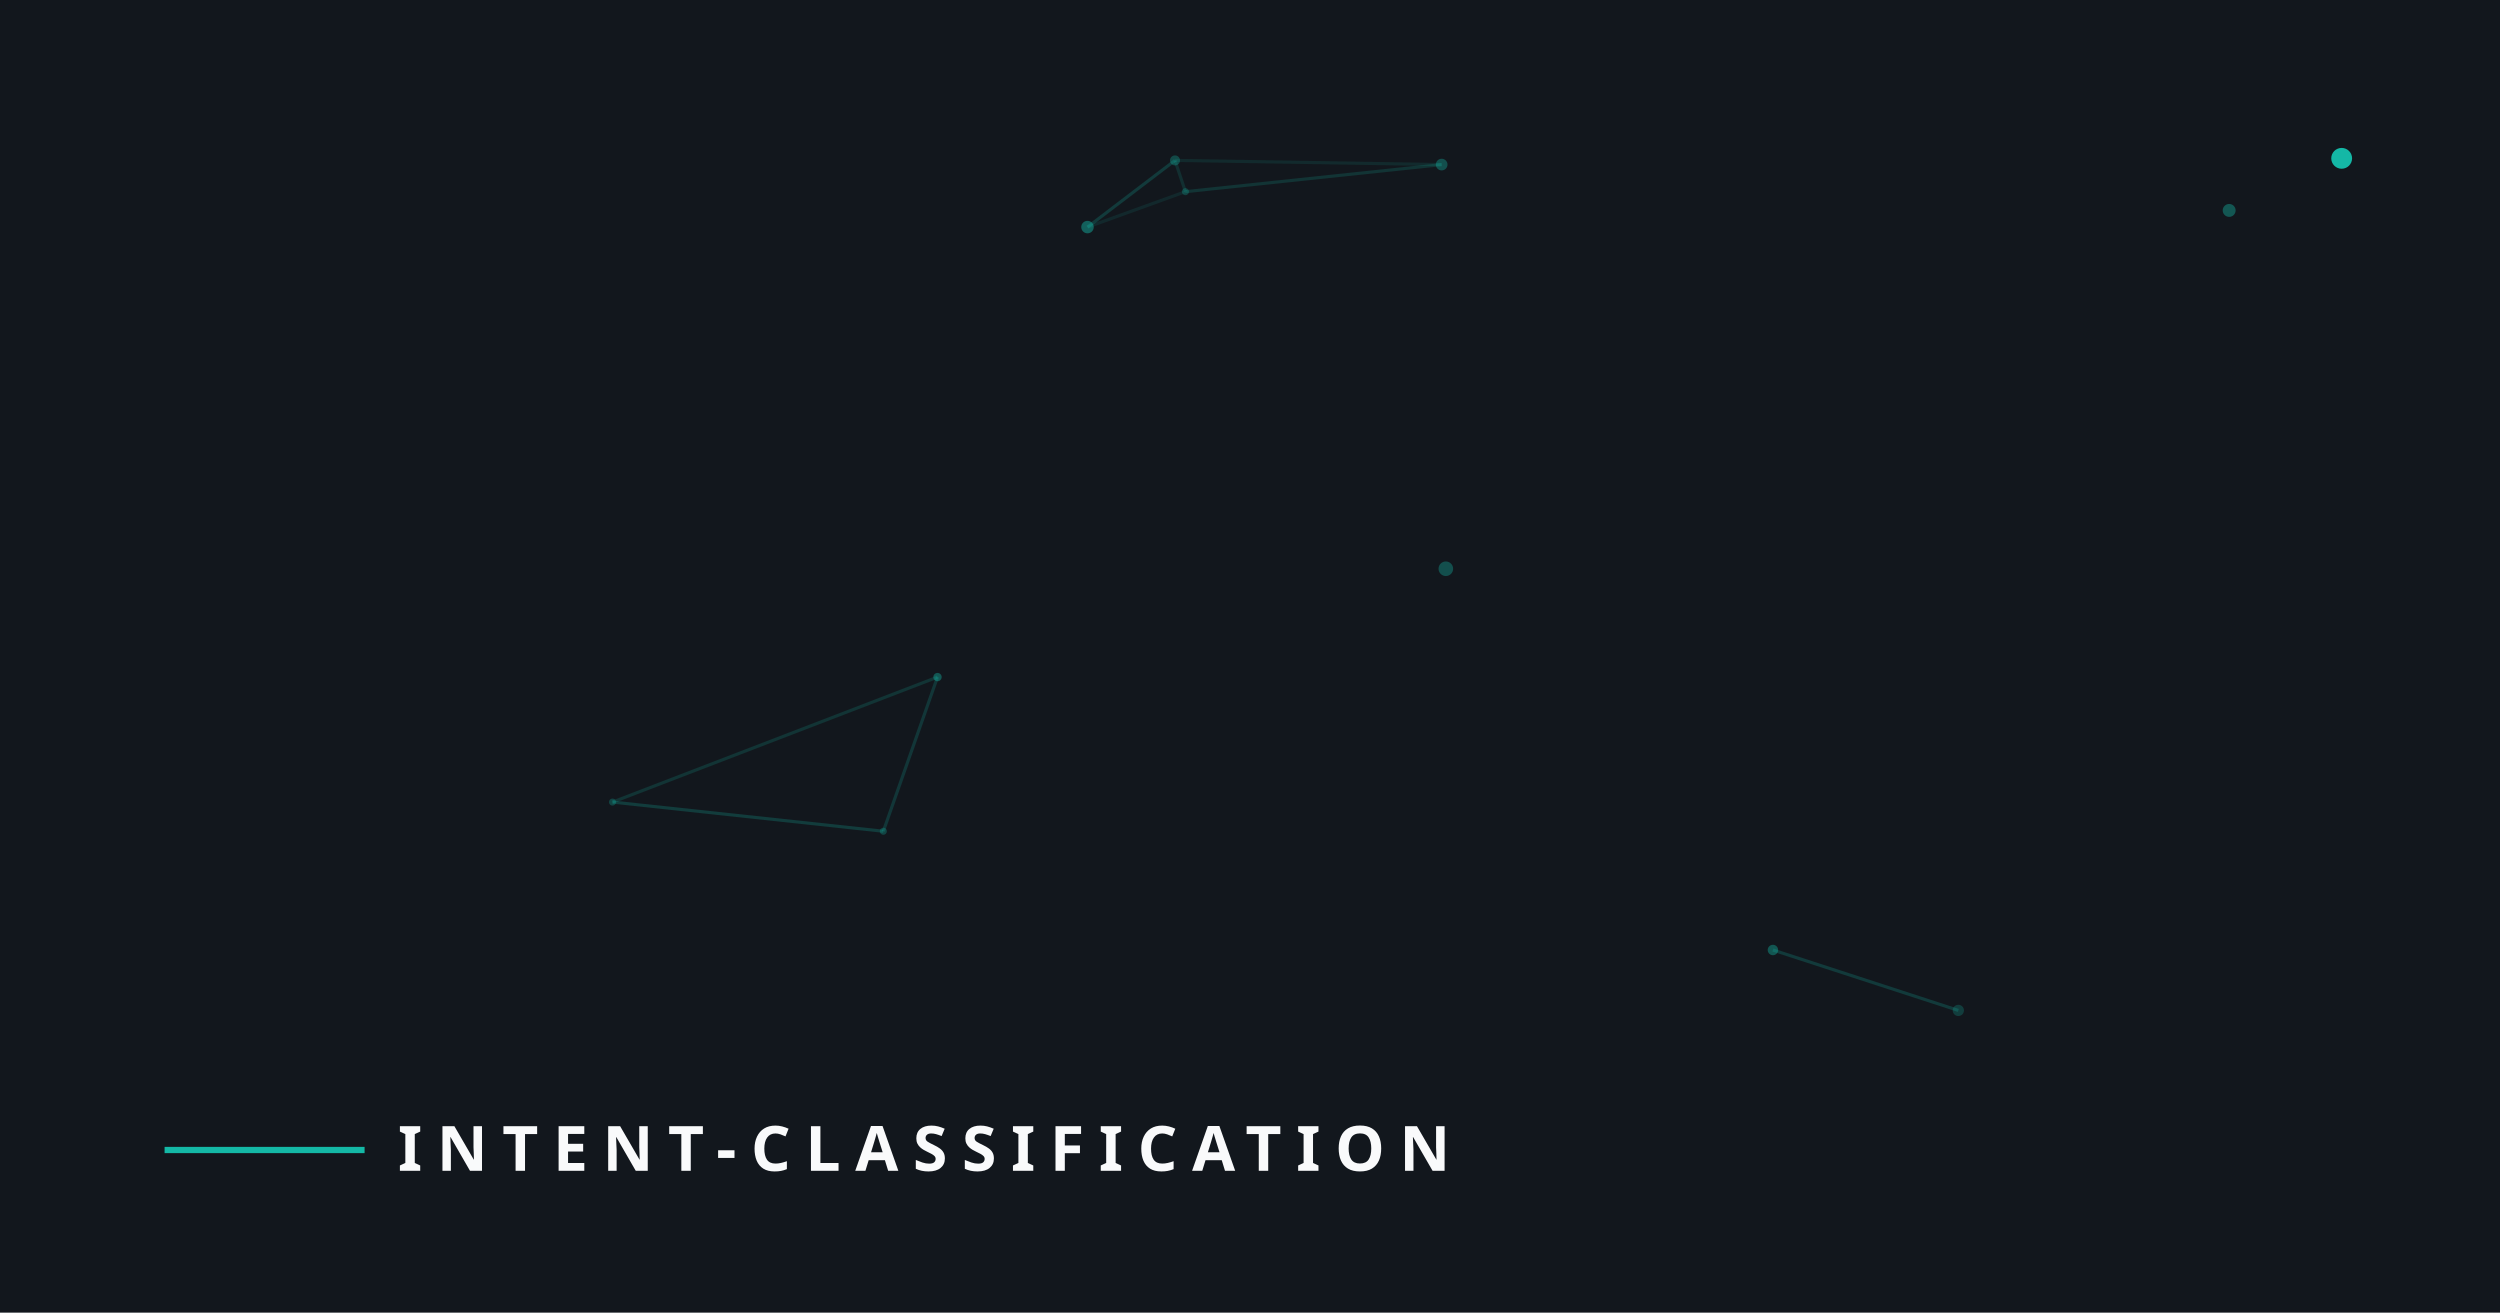
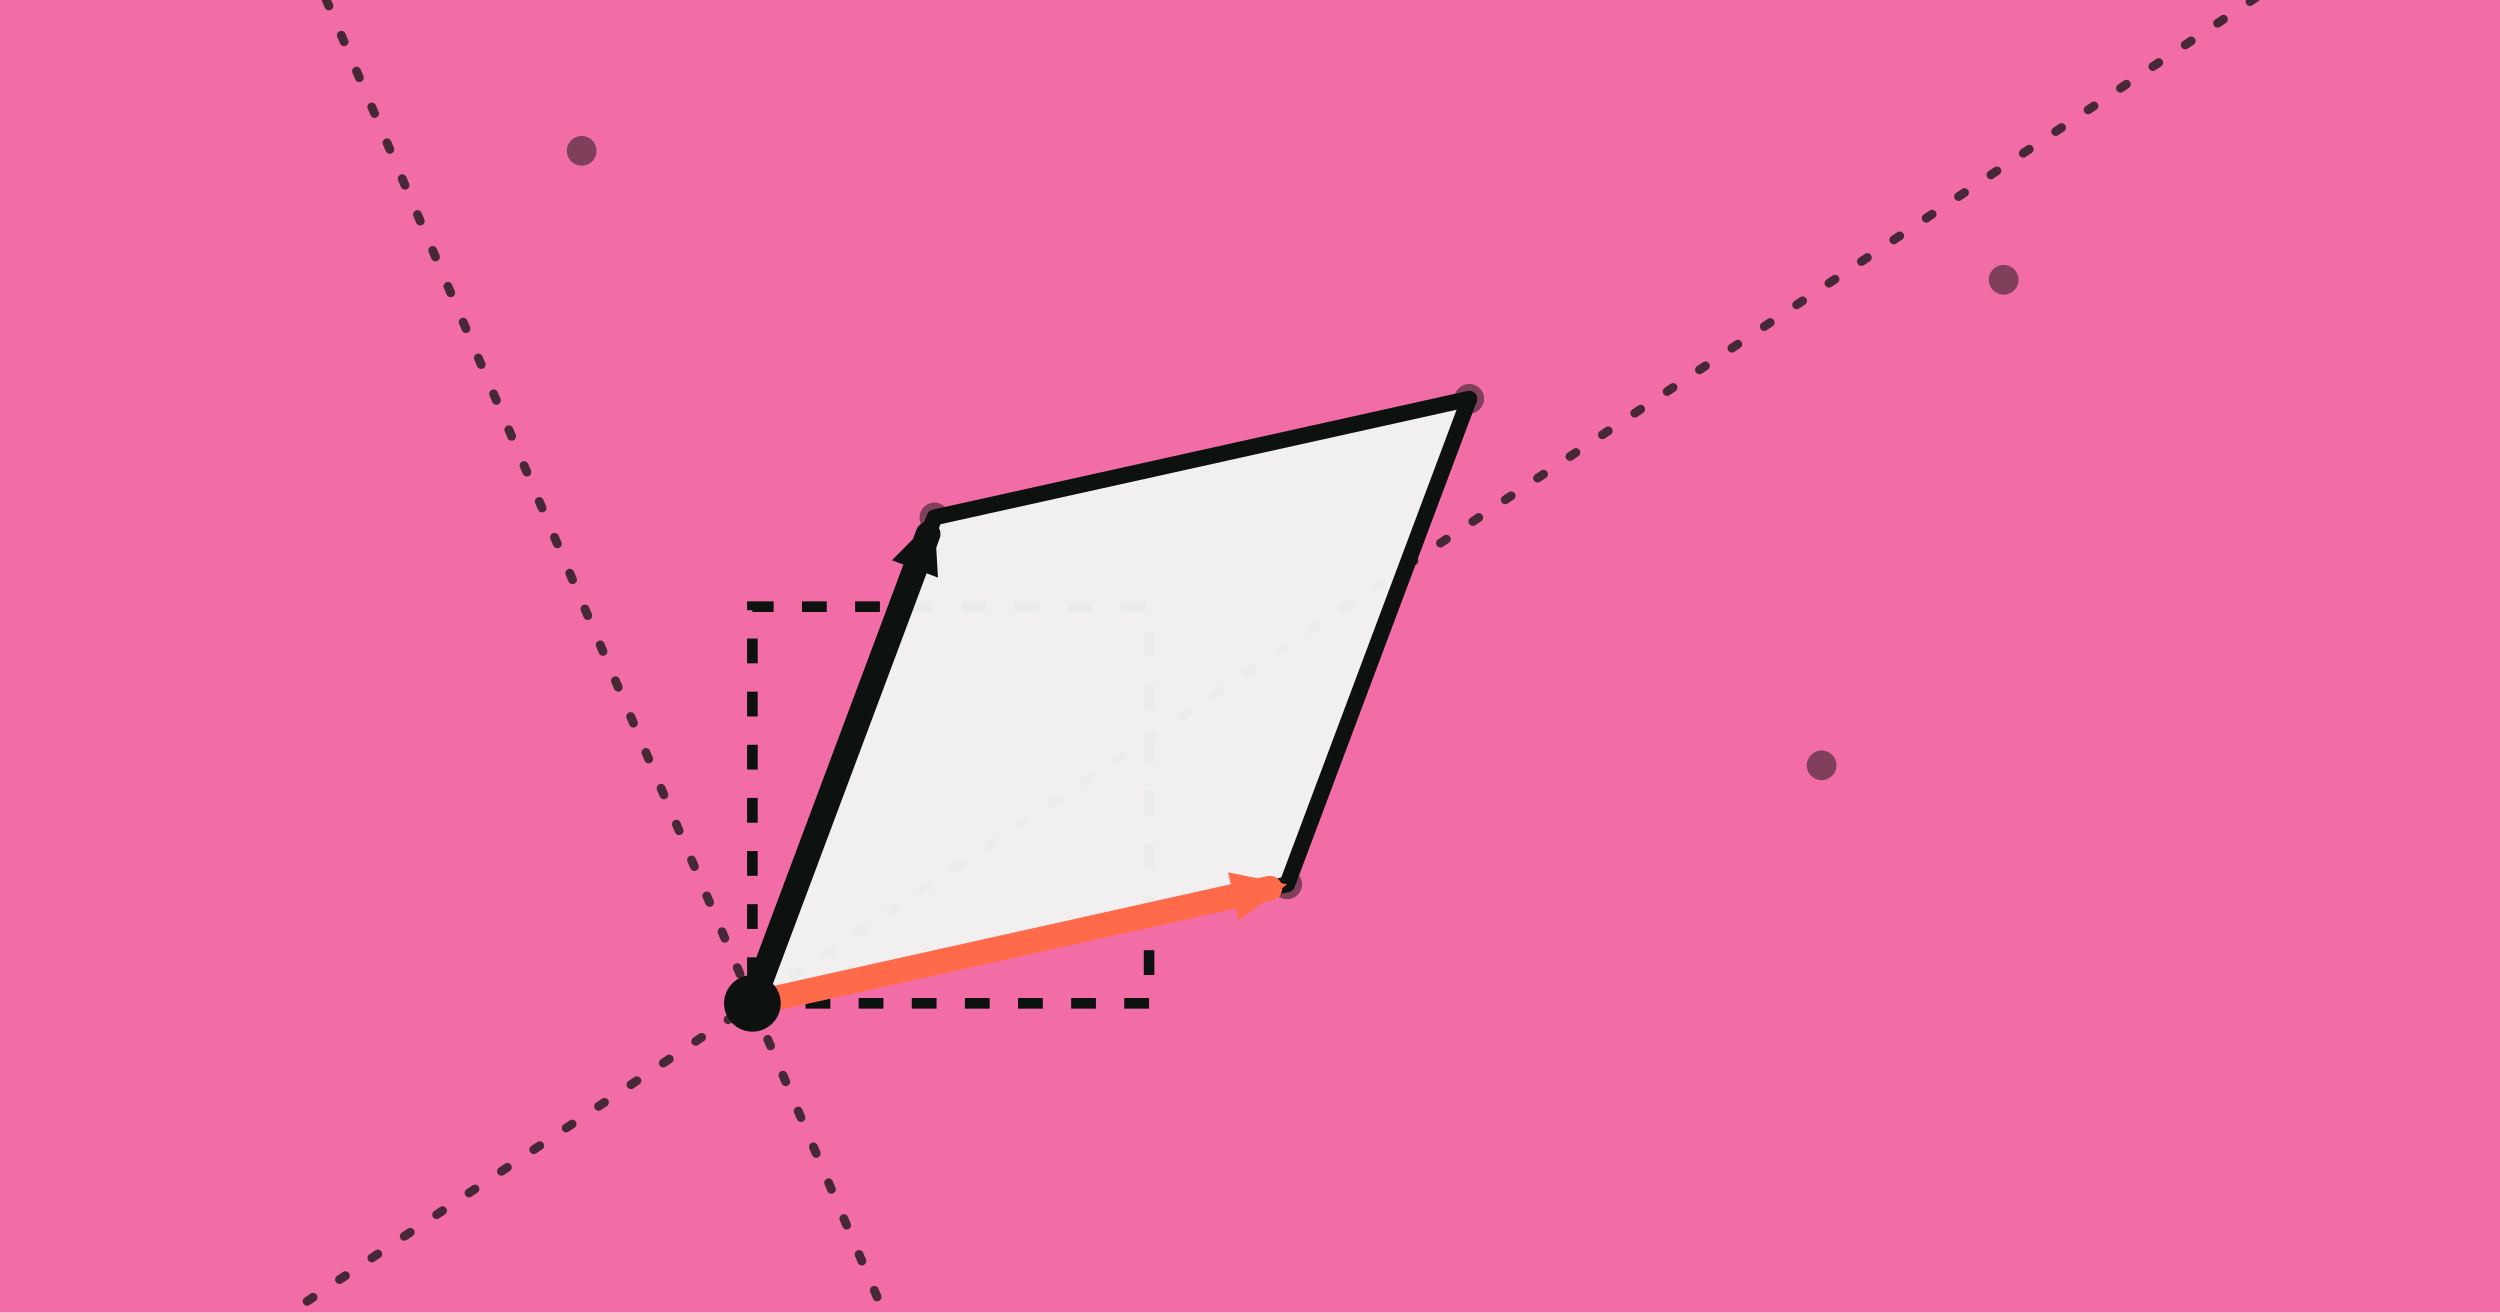
<svg xmlns="http://www.w3.org/2000/svg" viewBox="0 0 1200 630" width="1200" height="630">
-   <rect width="1200" height="630" fill="#0d1117" />
-   <rect x="0" y="0" width="1200" height="630" fill="#151b23" opacity="0.55" />
-   <g>
-     <line x1="522" y1="109" x2="564" y2="77" stroke="rgba(20,184,166,0.22)" stroke-width="1.5" />
-     <line x1="522" y1="109" x2="569" y2="92" stroke="rgba(20,184,166,0.11)" stroke-width="1.5" />
-     <line x1="450" y1="325" x2="294" y2="385" stroke="rgba(20,184,166,0.18)" stroke-width="1.5" />
-     <line x1="450" y1="325" x2="424" y2="399" stroke="rgba(20,184,166,0.20)" stroke-width="1.5" />
-     <line x1="940" y1="485" x2="851" y2="456" stroke="rgba(20,184,166,0.22)" stroke-width="1.5" />
-     <line x1="564" y1="77" x2="569" y2="92" stroke="rgba(20,184,166,0.15)" stroke-width="1.5" />
-     <line x1="564" y1="77" x2="692" y2="79" stroke="rgba(20,184,166,0.12)" stroke-width="1.5" />
-     <line x1="569" y1="92" x2="692" y2="79" stroke="rgba(20,184,166,0.18)" stroke-width="1.5" />
-     <line x1="294" y1="385" x2="424" y2="399" stroke="rgba(20,184,166,0.23)" stroke-width="1.5" />
-     <circle cx="522" cy="109" r="3.0" fill="rgba(20,184,166,0.46)" />
-     <circle cx="450" cy="325" r="2.0" fill="rgba(20,184,166,0.40)" />
-     <circle cx="940" cy="485" r="2.7" fill="rgba(20,184,166,0.24)" />
-     <circle cx="564" cy="77" r="2.4" fill="rgba(20,184,166,0.31)" />
-     <circle cx="1070" cy="101" r="3.1" fill="rgba(20,184,166,0.40)" />
-     <circle cx="694" cy="273" r="3.5" fill="rgba(20,184,166,0.35)" />
-     <circle cx="569" cy="92" r="1.7" fill="rgba(20,184,166,0.26)" />
-     <circle cx="294" cy="385" r="1.7" fill="rgba(20,184,166,0.28)" />
-     <circle cx="424" cy="399" r="1.7" fill="rgba(20,184,166,0.28)" />
-     <circle cx="851" cy="456" r="2.5" fill="rgba(20,184,166,0.39)" />
-     <circle cx="692" cy="79" r="2.8" fill="rgba(20,184,166,0.35)" />
+   <rect width="1200" height="630" fill="#f26da6" />
+   <g transform="translate(192 43) scale(1.7)">
+     <circle cx="51.3" cy="17.3" r="4.2" fill="#0d1210" opacity="0.5" />
+     <circle cx="99.5" cy="258" r="4.2" fill="#0d1210" opacity="0.5" />
+     <circle cx="150.9" cy="120.8" r="4.2" fill="#0d1210" opacity="0.5" />
+     <circle cx="250.5" cy="224.4" r="4.2" fill="#0d1210" opacity="0.5" />
+     <circle cx="301.9" cy="87.3" r="4.2" fill="#0d1210" opacity="0.5" />
+     <circle cx="401.4" cy="190.8" r="4.2" fill="#0d1210" opacity="0.5" />
+     <circle cx="452.8" cy="53.7" r="4.2" fill="#0d1210" opacity="0.5" />
+     <line x1="-236.5" y1="482.8" x2="659.5" y2="-116.6" stroke="#0d1210" stroke-width="2.5" stroke-dasharray="2 9" stroke-linecap="round" opacity="0.75" />
+     <line x1="242.2" y1="594" x2="-138.3" y2="-302" stroke="#0d1210" stroke-width="2.5" stroke-dasharray="2 9" stroke-linecap="round" opacity="0.75" />
+     <polygon points="99.5,258 211.5,258 211.5,146 99.5,146" fill="none" stroke="#0d1210" stroke-width="3" stroke-dasharray="7 8" />
+     <polygon points="99.5,258 250.5,224.4 301.9,87.3 150.9,120.8" fill="#f3f5f2" opacity="0.96" />
+     <polygon pathLength="1" points="99.5,258 250.5,224.4 301.9,87.3 150.9,120.8" fill="none" stroke="#0d1210" stroke-width="4.5" stroke-linejoin="round" />
+     <line pathLength="1" x1="99.5" y1="258" x2="245.6" y2="225.5" stroke="#ff6b4a" stroke-width="7" stroke-linecap="round" />
+     <polygon points="250.5,224.4 236.8,234.6 233.8,221" fill="#ff6b4a" />
+     <line pathLength="1" x1="99.5" y1="258" x2="149.1" y2="125.5" stroke="#0d1210" stroke-width="7" stroke-linecap="round" />
+     <polygon points="150.9,120.8 151.9,137.8 138.9,132.9" fill="#0d1210" />
+     <circle cx="99.5" cy="258" r="8" fill="#0d1210" />
  </g>
-   <line x1="79" y1="552" x2="175" y2="552" stroke="#14b8a6" stroke-width="3" />
-   <text x="191" y="562" font-family="Sora, system-ui, sans-serif" font-size="30" font-weight="600" letter-spacing="7" fill="#f9fafb">INTENT-CLASSIFICATION</text>
-   <circle cx="1124" cy="76" r="5" fill="#14b8a6" />
</svg>
